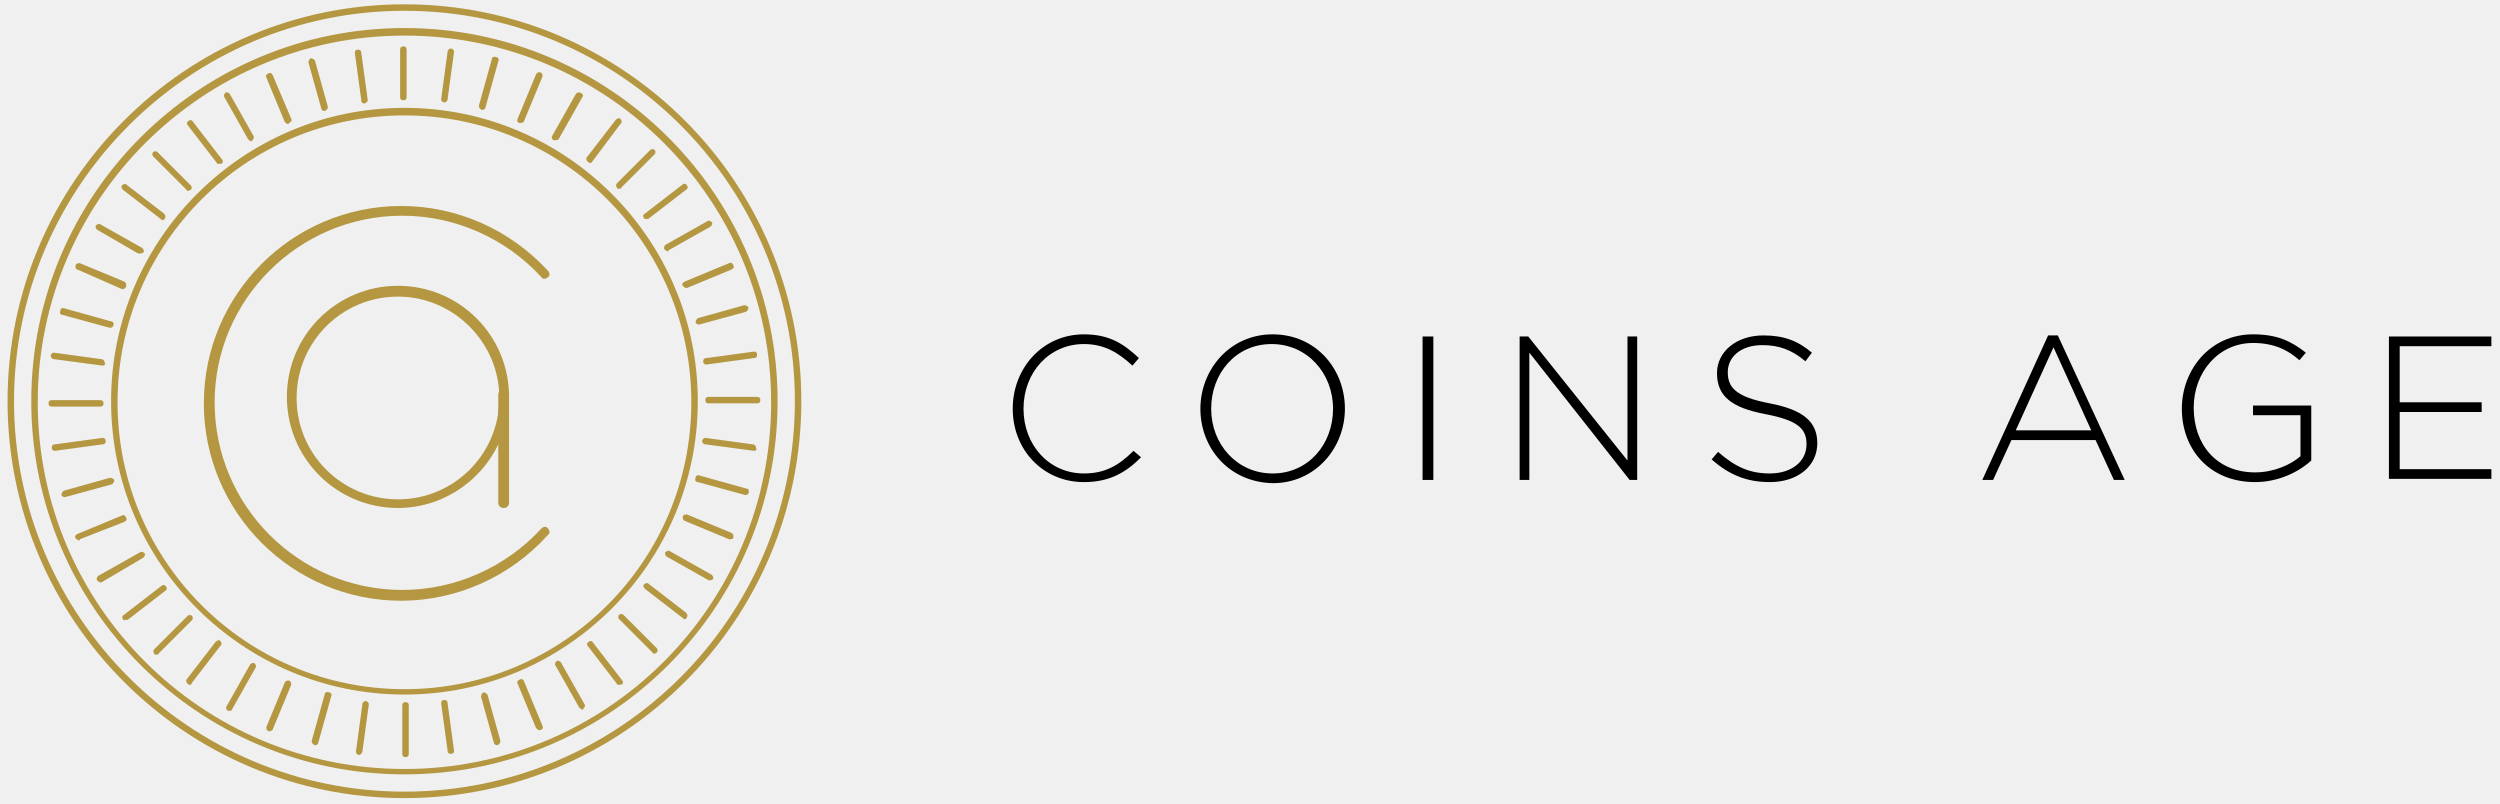
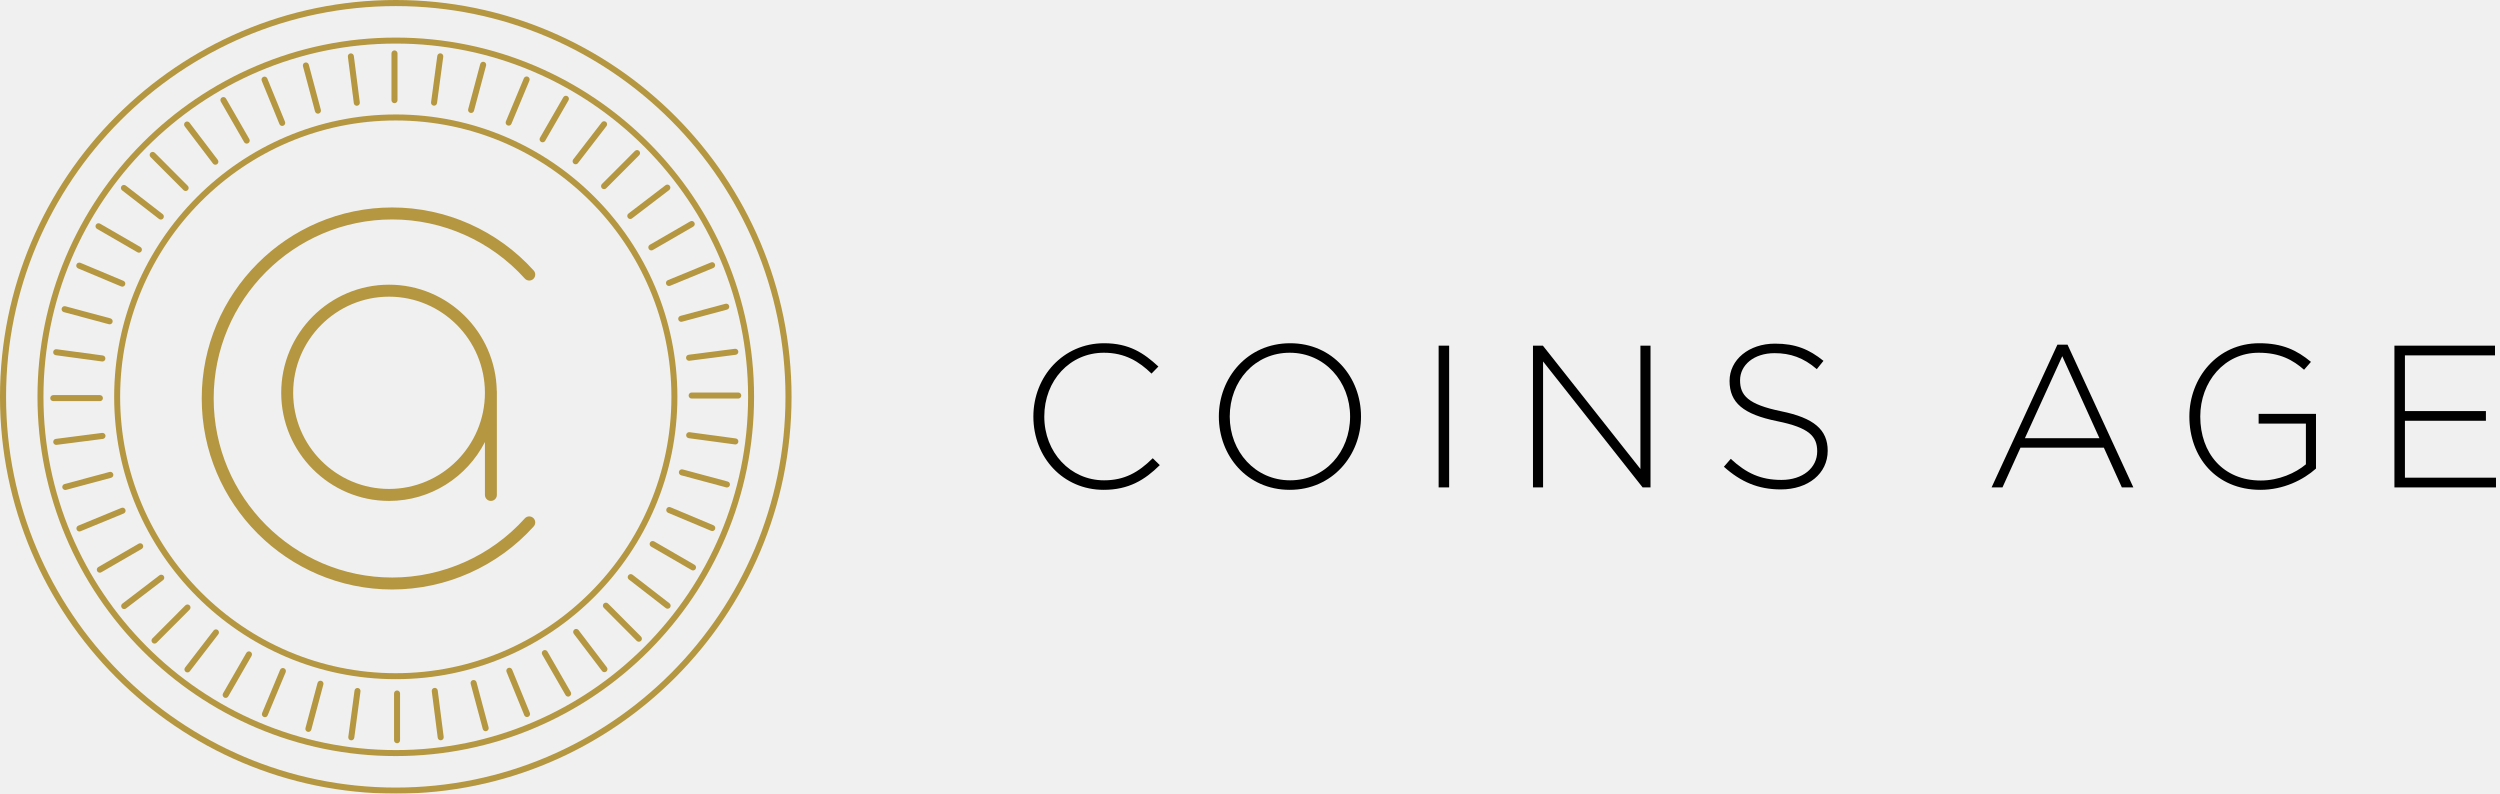
- <svg xmlns="http://www.w3.org/2000/svg" version="1.1" x="0px" y="0px" viewBox="0 0 231.8 74.5" style="enable-background:new 0 0 231.8 74.5;" xml:space="preserve">
-   <style type="text/css">
- 	.st0{display:none;}
- 	.st1{display:inline;fill:#FFFFFF;}
- 	.st2{display:inline;fill:none;stroke:#000000;stroke-miterlimit:10;}
- 	.st3{display:inline;}
- 	.st4{opacity:0.4;}
- 	.st5{fill:#FFFFFF;}
- 	.st6{fill:none;stroke:#000000;stroke-width:1.443;stroke-miterlimit:10;}
- 	.st7{display:inline;fill:none;stroke:#FF00FF;stroke-width:0.5;stroke-miterlimit:10;}
- 	.st8{fill:#B49740;}
- 	.st9{fill:none;stroke:#B49740;stroke-width:0.5;stroke-linecap:round;stroke-miterlimit:10;}
- 	.st10{fill:#DDD4BF;}
- 	.st11{fill:#EAE3D3;}
- 	.st12{fill:#F2F2F2;}
- 	.st13{fill:#FFFFFF;stroke:#000000;stroke-width:0.5;stroke-linecap:round;stroke-miterlimit:10;}
- 	.st14{fill:none;stroke:#000000;stroke-width:0.5;stroke-miterlimit:10;}
- 	.st15{fill:none;stroke:#B49740;stroke-width:0.5;stroke-miterlimit:10;}
- 	.st16{fill:#CCCCCC;}
- 	.st17{fill:#808080;}
- </style>
-   <g id="Слой_2" class="st0">
- </g>
-   <g id="Слой_3">
- </g>
-   <g id="Слой_1">
-     <g>
-       <g>
-         <g>
-           <path d="M93.9,37.9c0-3.8,2.8-6.9,6.6-6.9c2.4,0,3.7,0.9,5.1,2.2l-0.6,0.7c-1.2-1.1-2.5-2-4.5-2c-3.2,0-5.6,2.6-5.6,6      c0,3.4,2.4,6,5.6,6c1.9,0,3.2-0.7,4.6-2.1l0.7,0.6c-1.4,1.4-2.9,2.3-5.3,2.3C96.7,44.7,93.9,41.7,93.9,37.9z" />
-           <path d="M111.3,37.9c0-3.6,2.7-6.9,6.7-6.9c4,0,6.7,3.2,6.7,6.9c0,3.6-2.7,6.9-6.7,6.9C113.9,44.7,111.3,41.5,111.3,37.9z       M123.6,37.9c0-3.3-2.4-6-5.7-6s-5.6,2.7-5.6,6c0,3.3,2.4,6,5.7,6S123.6,41.2,123.6,37.9z" />
-           <path d="M131.9,31.2h1v13.3h-1V31.2z" />
-           <path d="M140.8,31.2h0.9l9.2,11.5V31.2h0.9v13.3h-0.7l-9.3-11.8v11.8h-0.9V31.2z" />
-           <path d="M158.7,42.6l0.6-0.7c1.5,1.3,2.8,2,4.8,2c2,0,3.4-1.1,3.4-2.7c0-1.4-0.7-2.2-3.8-2.8c-3.2-0.6-4.5-1.7-4.5-3.8      c0-2,1.8-3.5,4.3-3.5c1.9,0,3.2,0.5,4.5,1.6l-0.6,0.8c-1.3-1.1-2.5-1.5-4-1.5c-2,0-3.2,1.1-3.2,2.5c0,1.4,0.7,2.3,3.9,2.9      c3.1,0.6,4.4,1.7,4.4,3.7c0,2.1-1.8,3.6-4.4,3.6C161.9,44.7,160.3,44,158.7,42.6z" />
-           <path d="M189.9,31.1h0.9l6.2,13.4H196l-1.7-3.7h-7.8l-1.7,3.7h-1L189.9,31.1z M193.9,39.9l-3.5-7.7l-3.5,7.7H193.9z" />
-           <path d="M202.3,37.9c0-3.6,2.6-6.9,6.6-6.9c2.2,0,3.5,0.6,4.9,1.7l-0.6,0.7c-1-0.9-2.3-1.6-4.3-1.6c-3.2,0-5.5,2.7-5.5,6      c0,3.4,2.1,6,5.7,6c1.7,0,3.3-0.7,4.2-1.5v-3.8h-4.4v-0.9h5.4v5.1c-1.2,1.1-3.1,2-5.2,2C204.8,44.7,202.3,41.6,202.3,37.9z" />
-           <path d="M221.6,31.2h9.4v0.9h-8.5v5.2h7.6v0.9h-7.6v5.3h8.5v0.9h-9.5V31.2z" />
-         </g>
-       </g>
-       <g>
-         <g>
-           <path class="st8" d="M36.9,47.1c-5.7,0-10.3-4.6-10.3-10.3c0-5.7,4.6-10.3,10.3-10.3s10.3,4.6,10.3,10.3      C47.2,42.5,42.5,47.1,36.9,47.1z M36.9,27.5c-5.2,0-9.4,4.2-9.4,9.4s4.2,9.4,9.4,9.4s9.4-4.2,9.4-9.4S42,27.5,36.9,27.5z" />
-           <path class="st8" d="M37.2,55.7c-10.1,0-18.3-8.2-18.3-18.3c0-10.1,8.2-18.3,18.3-18.3c5.2,0,10.1,2.2,13.6,6      c0.2,0.2,0.2,0.5,0,0.6c-0.2,0.2-0.5,0.2-0.6,0c-3.3-3.6-8-5.7-12.9-5.7c-9.6,0-17.4,7.8-17.4,17.3c0,9.6,7.8,17.4,17.4,17.4      c4.9,0,9.6-2.1,12.9-5.7c0.2-0.2,0.5-0.2,0.6,0c0.2,0.2,0.2,0.5,0,0.6C47.3,53.5,42.3,55.7,37.2,55.7z" />
-           <path class="st8" d="M46.7,47.1c-0.3,0-0.5-0.2-0.5-0.5v-10c0-0.3,0.2-0.5,0.5-0.5c0.3,0,0.5,0.2,0.5,0.5v10      C47.2,46.9,47,47.1,46.7,47.1z" />
-         </g>
-         <g>
-           <path class="st8" d="M37.5,74C17.2,74,0.7,57.5,0.7,37.2S17.2,0.4,37.5,0.4s36.8,16.5,36.8,36.8S57.8,74,37.5,74z M37.5,1      C17.6,1,1.3,17.3,1.3,37.2s16.2,36.2,36.2,36.2s36.2-16.2,36.2-36.2S57.5,1,37.5,1z" />
-           <path class="st8" d="M37.5,64.4c-15,0-27.2-12.2-27.2-27.2c0-15,12.2-27.2,27.2-27.2c15,0,27.2,12.2,27.2,27.2      C64.7,52.2,52.5,64.4,37.5,64.4z M37.5,10.7c-14.7,0-26.6,11.9-26.6,26.6c0,14.7,11.9,26.6,26.6,26.6      c14.7,0,26.6-11.9,26.6-26.6C64.1,22.6,52.2,10.7,37.5,10.7z" />
-           <path class="st8" d="M37.5,71.8c-19.1,0-34.6-15.5-34.6-34.6c0-19.1,15.5-34.6,34.6-34.6c19.1,0,34.6,15.5,34.6,34.6      C72.1,56.3,56.6,71.8,37.5,71.8z M37.5,3.3c-18.7,0-34,15.2-34,34s15.2,34,34,34s34-15.2,34-34S56.3,3.3,37.5,3.3z" />
-           <g>
-             <g>
-               <path class="st8" d="M33.8,9.6c-0.2,0-0.3-0.1-0.3-0.3l-0.6-4.4c0-0.2,0.1-0.3,0.3-0.3c0.2,0,0.3,0.1,0.3,0.3l0.6,4.4        C34.1,9.4,34,9.5,33.8,9.6C33.8,9.6,33.8,9.6,33.8,9.6z" />
-               <path class="st8" d="M26.7,11.5c-0.1,0-0.2-0.1-0.3-0.2l-1.7-4.1c-0.1-0.2,0-0.3,0.2-0.4c0.2-0.1,0.3,0,0.4,0.2L27,11        c0.1,0.2,0,0.3-0.2,0.4C26.8,11.5,26.7,11.5,26.7,11.5z" />
-               <path class="st8" d="M20.3,15.2c-0.1,0-0.2,0-0.2-0.1l-2.7-3.5c-0.1-0.1-0.1-0.3,0.1-0.4c0.1-0.1,0.3-0.1,0.4,0.1l2.7,3.5        c0.1,0.1,0.1,0.3-0.1,0.4C20.4,15.1,20.4,15.2,20.3,15.2z" />
-               <path class="st8" d="M15.1,20.4c-0.1,0-0.1,0-0.2-0.1l-3.5-2.7c-0.1-0.1-0.2-0.3-0.1-0.4c0.1-0.1,0.3-0.2,0.4-0.1l3.5,2.7        c0.1,0.1,0.2,0.3,0.1,0.4C15.3,20.3,15.2,20.4,15.1,20.4z" />
-               <path class="st8" d="M11.4,26.8c0,0-0.1,0-0.1,0L7.2,25C7,25,7,24.8,7,24.6c0.1-0.2,0.2-0.2,0.4-0.2l4.1,1.7        c0.2,0.1,0.2,0.2,0.2,0.4C11.7,26.7,11.5,26.8,11.4,26.8z" />
-               <path class="st8" d="M9.5,33.9C9.5,33.9,9.5,33.9,9.5,33.9l-4.5-0.6c-0.2,0-0.3-0.2-0.3-0.3c0-0.2,0.2-0.3,0.3-0.3l4.4,0.6        c0.2,0,0.3,0.2,0.3,0.3C9.8,33.8,9.7,33.9,9.5,33.9z" />
-               <path class="st8" d="M5.1,41.8c-0.2,0-0.3-0.1-0.3-0.3c0-0.2,0.1-0.3,0.3-0.3l4.4-0.6c0.2,0,0.3,0.1,0.3,0.3        c0,0.2-0.1,0.3-0.3,0.3L5.1,41.8C5.1,41.8,5.1,41.8,5.1,41.8z" />
-               <path class="st8" d="M7.3,50.1c-0.1,0-0.2-0.1-0.3-0.2c-0.1-0.2,0-0.3,0.2-0.4l4.1-1.7c0.2-0.1,0.3,0,0.4,0.2        c0.1,0.2,0,0.3-0.2,0.4L7.4,50C7.4,50.1,7.4,50.1,7.3,50.1z" />
-               <path class="st8" d="M11.6,57.5c-0.1,0-0.2,0-0.2-0.1c-0.1-0.1-0.1-0.3,0.1-0.4l3.5-2.7c0.1-0.1,0.3-0.1,0.4,0.1        c0.1,0.1,0.1,0.3-0.1,0.4l-3.5,2.7C11.7,57.4,11.7,57.5,11.6,57.5z" />
-               <path class="st8" d="M17.6,63.5c-0.1,0-0.1,0-0.2-0.1c-0.1-0.1-0.2-0.3-0.1-0.4l2.7-3.5c0.1-0.1,0.3-0.2,0.4-0.1        c0.1,0.1,0.2,0.3,0.1,0.4l-2.7,3.5C17.8,63.4,17.7,63.5,17.6,63.5z" />
-               <path class="st8" d="M25,67.8c0,0-0.1,0-0.1,0c-0.2-0.1-0.2-0.2-0.2-0.4l1.7-4.1c0.1-0.2,0.2-0.2,0.4-0.2        c0.2,0.1,0.2,0.2,0.2,0.4l-1.7,4.1C25.3,67.7,25.1,67.8,25,67.8z" />
-               <path class="st8" d="M33.3,70C33.3,70,33.2,70,33.3,70c-0.2,0-0.3-0.2-0.3-0.3l0.6-4.4c0-0.2,0.2-0.3,0.3-0.3        c0.2,0,0.3,0.2,0.3,0.3l-0.6,4.4C33.6,69.8,33.4,70,33.3,70z" />
-               <path class="st8" d="M41.8,69.9c-0.2,0-0.3-0.1-0.3-0.3l-0.6-4.4c0-0.2,0.1-0.3,0.3-0.3c0.2,0,0.3,0.1,0.3,0.3l0.6,4.4        C42.1,69.8,42,69.9,41.8,69.9C41.8,69.9,41.8,69.9,41.8,69.9z" />
-               <path class="st8" d="M50,67.7c-0.1,0-0.2-0.1-0.3-0.2l-1.7-4.1c-0.1-0.2,0-0.3,0.2-0.4c0.2-0.1,0.3,0,0.4,0.2l1.7,4.1        c0.1,0.2,0,0.3-0.2,0.4C50.1,67.7,50.1,67.7,50,67.7z" />
-               <path class="st8" d="M57.4,63.5c-0.1,0-0.2,0-0.2-0.1l-2.7-3.5c-0.1-0.1-0.1-0.3,0.1-0.4c0.1-0.1,0.3-0.1,0.4,0.1l2.7,3.5        c0.1,0.1,0.1,0.3-0.1,0.4C57.6,63.4,57.5,63.5,57.4,63.5z" />
-               <path class="st8" d="M63.5,57.4c-0.1,0-0.1,0-0.2-0.1l-3.5-2.7c-0.1-0.1-0.2-0.3-0.1-0.4c0.1-0.1,0.3-0.2,0.4-0.1l3.5,2.7        c0.1,0.1,0.2,0.3,0.1,0.4C63.6,57.4,63.6,57.4,63.5,57.4z" />
-               <path class="st8" d="M67.7,50c0,0-0.1,0-0.1,0l-4.1-1.7c-0.2-0.1-0.2-0.2-0.2-0.4c0.1-0.2,0.2-0.2,0.4-0.2l4.1,1.7        c0.2,0.1,0.2,0.2,0.2,0.4C68,50,67.8,50,67.7,50z" />
-               <path class="st8" d="M69.9,41.8C69.9,41.8,69.9,41.8,69.9,41.8l-4.5-0.6c-0.2,0-0.3-0.2-0.3-0.3c0-0.2,0.2-0.3,0.3-0.3        l4.4,0.6c0.2,0,0.3,0.2,0.3,0.3C70.2,41.7,70.1,41.8,69.9,41.8z" />
-               <path class="st8" d="M65.5,33.8c-0.2,0-0.3-0.1-0.3-0.3c0-0.2,0.1-0.3,0.3-0.3l4.4-0.6c0.2,0,0.3,0.1,0.3,0.3        c0,0.2-0.1,0.3-0.3,0.3L65.5,33.8C65.5,33.8,65.5,33.8,65.5,33.8z" />
-               <path class="st8" d="M63.6,26.7c-0.1,0-0.2-0.1-0.3-0.2c-0.1-0.2,0-0.3,0.2-0.4l4.1-1.7c0.2-0.1,0.3,0,0.4,0.2        c0.1,0.2,0,0.3-0.2,0.4l-4.1,1.7C63.7,26.7,63.6,26.7,63.6,26.7z" />
-               <path class="st8" d="M59.9,20.3c-0.1,0-0.2,0-0.2-0.1c-0.1-0.1-0.1-0.3,0.1-0.4l3.5-2.7c0.1-0.1,0.3-0.1,0.4,0.1        c0.1,0.1,0.1,0.3-0.1,0.4l-3.5,2.7C60,20.3,60,20.3,59.9,20.3z" />
-               <path class="st8" d="M54.7,15.1c-0.1,0-0.1,0-0.2-0.1c-0.1-0.1-0.2-0.3-0.1-0.4l2.7-3.5c0.1-0.1,0.3-0.2,0.4-0.1        c0.1,0.1,0.2,0.3,0.1,0.4L54.9,15C54.9,15.1,54.8,15.1,54.7,15.1z" />
-               <path class="st8" d="M48.3,11.4c0,0-0.1,0-0.1,0C48,11.4,47.9,11.2,48,11l1.7-4.1c0.1-0.2,0.2-0.2,0.4-0.2        c0.2,0.1,0.2,0.2,0.2,0.4l-1.7,4.1C48.5,11.4,48.4,11.4,48.3,11.4z" />
-               <path class="st8" d="M41.2,9.5C41.2,9.5,41.1,9.5,41.2,9.5c-0.2,0-0.3-0.2-0.3-0.3l0.6-4.4c0-0.2,0.2-0.3,0.3-0.3        c0.2,0,0.3,0.2,0.3,0.3l-0.6,4.4C41.5,9.4,41.3,9.5,41.2,9.5z" />
-             </g>
-             <g>
-               <path class="st8" d="M37.4,9.3c-0.2,0-0.3-0.1-0.3-0.3V4.6c0-0.2,0.1-0.3,0.3-0.3s0.3,0.1,0.3,0.3V9        C37.7,9.2,37.6,9.3,37.4,9.3z" />
-               <path class="st8" d="M30.1,10.3c-0.1,0-0.3-0.1-0.3-0.2l-1.2-4.3c0-0.2,0.1-0.3,0.2-0.4c0.2,0,0.3,0.1,0.4,0.2l1.2,4.3        C30.4,10.1,30.3,10.2,30.1,10.3C30.1,10.3,30.1,10.3,30.1,10.3z" />
-               <path class="st8" d="M23.3,13.1c-0.1,0-0.2-0.1-0.3-0.2l-2.2-3.9c-0.1-0.1,0-0.3,0.1-0.4c0.1-0.1,0.3,0,0.4,0.1l2.2,3.9        c0.1,0.1,0,0.3-0.1,0.4C23.4,13.1,23.3,13.1,23.3,13.1z" />
-               <path class="st8" d="M17.5,17.7c-0.1,0-0.2,0-0.2-0.1l-3.1-3.1c-0.1-0.1-0.1-0.3,0-0.4s0.3-0.1,0.4,0l3.1,3.1        c0.1,0.1,0.1,0.3,0,0.4C17.6,17.6,17.5,17.7,17.5,17.7z" />
-               <path class="st8" d="M13,23.5c-0.1,0-0.1,0-0.2,0L9,21.3c-0.1-0.1-0.2-0.3-0.1-0.4c0.1-0.1,0.3-0.2,0.4-0.1l3.9,2.2        c0.1,0.1,0.2,0.3,0.1,0.4C13.2,23.5,13.1,23.5,13,23.5z" />
-               <path class="st8" d="M10.2,30.4C10.2,30.4,10.2,30.4,10.2,30.4l-4.4-1.2c-0.2,0-0.3-0.2-0.2-0.4c0-0.2,0.2-0.3,0.4-0.2        l4.3,1.2c0.2,0,0.3,0.2,0.2,0.4C10.5,30.3,10.3,30.4,10.2,30.4z" />
-               <path class="st8" d="M9.3,37.7H4.8c-0.2,0-0.3-0.1-0.3-0.3s0.1-0.3,0.3-0.3h4.5c0.2,0,0.3,0.1,0.3,0.3S9.5,37.7,9.3,37.7z" />
-               <path class="st8" d="M6,46.1c-0.1,0-0.3-0.1-0.3-0.2c0-0.2,0.1-0.3,0.2-0.4l4.3-1.2c0.2,0,0.3,0.1,0.4,0.2        c0,0.2-0.1,0.3-0.2,0.4L6,46.1C6,46.1,6,46.1,6,46.1z" />
-               <path class="st8" d="M9.3,54c-0.1,0-0.2-0.1-0.3-0.2c-0.1-0.1,0-0.3,0.1-0.4l3.9-2.2c0.1-0.1,0.3,0,0.4,0.1        c0.1,0.1,0,0.3-0.1,0.4L9.4,54C9.4,54,9.3,54,9.3,54z" />
-               <path class="st8" d="M14.5,60.7c-0.1,0-0.2,0-0.2-0.1c-0.1-0.1-0.1-0.3,0-0.4l3.1-3.1c0.1-0.1,0.3-0.1,0.4,0        c0.1,0.1,0.1,0.3,0,0.4l-3.1,3.1C14.7,60.7,14.6,60.7,14.5,60.7z" />
-               <path class="st8" d="M21.3,65.9c-0.1,0-0.1,0-0.2,0c-0.1-0.1-0.2-0.3-0.1-0.4l2.2-3.9c0.1-0.1,0.3-0.2,0.4-0.1        c0.1,0.1,0.2,0.3,0.1,0.4l-2.2,3.9C21.5,65.9,21.4,65.9,21.3,65.9z" />
-               <path class="st8" d="M29.2,69.1C29.2,69.1,29.1,69.1,29.2,69.1c-0.2-0.1-0.3-0.2-0.3-0.4l1.2-4.3c0-0.2,0.2-0.3,0.4-0.2        c0.2,0,0.3,0.2,0.2,0.4l-1.2,4.3C29.4,69.1,29.3,69.1,29.2,69.1z" />
-               <path class="st8" d="M37.6,70.2c-0.2,0-0.3-0.1-0.3-0.3v-4.5c0-0.2,0.1-0.3,0.3-0.3s0.3,0.1,0.3,0.3v4.5        C37.9,70.1,37.8,70.2,37.6,70.2z" />
-               <path class="st8" d="M46.1,69.1c-0.1,0-0.3-0.1-0.3-0.2l-1.2-4.3c0-0.2,0.1-0.3,0.2-0.4c0.2,0,0.3,0.1,0.4,0.2l1.2,4.3        C46.4,68.9,46.3,69,46.1,69.1C46.2,69.1,46.1,69.1,46.1,69.1z" />
-               <path class="st8" d="M54,65.8c-0.1,0-0.2-0.1-0.3-0.2l-2.2-3.9c-0.1-0.1,0-0.3,0.1-0.4c0.1-0.1,0.3,0,0.4,0.1l2.2,3.9        c0.1,0.1,0,0.3-0.1,0.4C54.1,65.8,54,65.8,54,65.8z" />
-               <path class="st8" d="M60.7,60.6c-0.1,0-0.2,0-0.2-0.1l-3.1-3.1c-0.1-0.1-0.1-0.3,0-0.4c0.1-0.1,0.3-0.1,0.4,0l3.1,3.1        c0.1,0.1,0.1,0.3,0,0.4C60.9,60.5,60.8,60.6,60.7,60.6z" />
-               <path class="st8" d="M65.9,53.8c-0.1,0-0.1,0-0.2,0l-3.9-2.2c-0.1-0.1-0.2-0.3-0.1-0.4c0.1-0.1,0.3-0.2,0.4-0.1l3.9,2.2        c0.1,0.1,0.2,0.3,0.1,0.4C66.1,53.7,66,53.8,65.9,53.8z" />
-               <path class="st8" d="M69.1,45.9C69.1,45.9,69.1,45.9,69.1,45.9l-4.4-1.2c-0.2,0-0.3-0.2-0.2-0.4c0-0.2,0.2-0.3,0.4-0.2        l4.3,1.2c0.2,0,0.3,0.2,0.2,0.4C69.4,45.8,69.3,45.9,69.1,45.9z" />
-               <path class="st8" d="M70.2,37.4h-4.5c-0.2,0-0.3-0.1-0.3-0.3s0.1-0.3,0.3-0.3h4.5c0.2,0,0.3,0.1,0.3,0.3S70.4,37.4,70.2,37.4z        " />
-               <path class="st8" d="M64.8,30.1c-0.1,0-0.3-0.1-0.3-0.2c0-0.2,0.1-0.3,0.2-0.4l4.3-1.2c0.2,0,0.3,0.1,0.4,0.2        c0,0.2-0.1,0.3-0.2,0.4L64.8,30.1C64.8,30.1,64.8,30.1,64.8,30.1z" />
-               <path class="st8" d="M61.9,23.3c-0.1,0-0.2-0.1-0.3-0.2c-0.1-0.1,0-0.3,0.1-0.4l3.9-2.2c0.1-0.1,0.3,0,0.4,0.1        c0.1,0.1,0,0.3-0.1,0.4l-3.9,2.2C62,23.3,62,23.3,61.9,23.3z" />
-               <path class="st8" d="M57.4,17.5c-0.1,0-0.2,0-0.2-0.1c-0.1-0.1-0.1-0.3,0-0.4l3.1-3.1c0.1-0.1,0.3-0.1,0.4,0        c0.1,0.1,0.1,0.3,0,0.4l-3.1,3.1C57.6,17.5,57.5,17.5,57.4,17.5z" />
-               <path class="st8" d="M51.5,13c-0.1,0-0.1,0-0.2,0c-0.1-0.1-0.2-0.3-0.1-0.4l2.2-3.9c0.1-0.1,0.3-0.2,0.4-0.1        C54.1,8.7,54.1,8.9,54,9l-2.2,3.9C51.7,13,51.6,13,51.5,13z" />
-               <path class="st8" d="M44.7,10.2C44.7,10.2,44.7,10.2,44.7,10.2c-0.2-0.1-0.3-0.2-0.3-0.4l1.2-4.3c0-0.2,0.2-0.3,0.4-0.2        c0.2,0,0.3,0.2,0.2,0.4L45,10C45,10.1,44.8,10.2,44.7,10.2z" />
-             </g>
+ <svg xmlns="http://www.w3.org/2000/svg" xmlns:xlink="http://www.w3.org/1999/xlink" width="126px" height="40px" viewBox="0 0 126 40" version="1.1">
+   <defs>
+     <polygon id="path-1" points="0 40 125.798 40 125.798 0 0 0" />
+   </defs>
+   <g id="CoinsAge" stroke="none" stroke-width="1" fill="none" fill-rule="evenodd">
+     <g id="Главная-Спецпредложения" transform="translate(-21, -9)">
+       <g id="Group-4">
+         <g id="Group-2" transform="translate(21, 9)">
+           <g id="Page-1">
+             <path d="M52.082,20.993 C52.082,18.972 53.588,17.299 55.645,17.299 C56.917,17.299 57.65,17.798 58.383,18.473 L58.037,18.829 C57.416,18.227 56.703,17.778 55.635,17.778 C53.924,17.778 52.632,19.176 52.632,20.993 C52.632,22.8 53.945,24.208 55.645,24.208 C56.673,24.208 57.375,23.81 58.098,23.095 L58.454,23.442 C57.701,24.188 56.886,24.688 55.624,24.688 C53.588,24.688 52.082,23.065 52.082,20.993 Z" id="Fill-1" fill="#000000" />
+             <path d="M68.045,20.993 C68.045,19.227 66.763,17.778 65.002,17.778 C63.241,17.778 61.979,19.207 61.979,20.993 C61.979,22.758 63.261,24.208 65.023,24.208 C66.783,24.208 68.045,22.779 68.045,20.993 M61.43,20.993 C61.43,19.044 62.864,17.299 65.023,17.299 C67.18,17.299 68.595,19.023 68.595,20.993 C68.595,22.943 67.16,24.688 65.002,24.688 C62.844,24.688 61.43,22.963 61.43,20.993" id="Fill-3" fill="#000000" />
+             <mask id="mask-2" fill="white">
+               <use xlink:href="#path-1" />
+             </mask>
+             <g id="Clip-6" />
+             <polygon id="Fill-5" fill="#000000" mask="url(#mask-2)" points="72.507 24.565 73.037 24.565 73.037 17.421 72.507 17.421" />
+             <polygon id="Fill-7" fill="#000000" mask="url(#mask-2)" points="77.262 17.421 77.761 17.421 82.677 23.636 82.677 17.421 83.186 17.421 83.186 24.566 82.789 24.566 77.771 18.217 77.771 24.566 77.262 24.566" />
+             <path d="M86.884,23.524 L87.23,23.126 C88.015,23.851 88.737,24.188 89.786,24.188 C90.854,24.188 91.587,23.585 91.587,22.749 C91.587,21.994 91.19,21.554 89.572,21.228 C87.862,20.881 87.17,20.299 87.17,19.197 C87.17,18.135 88.136,17.319 89.46,17.319 C90.498,17.319 91.18,17.605 91.903,18.187 L91.566,18.605 C90.895,18.023 90.223,17.799 89.439,17.799 C88.391,17.799 87.699,18.401 87.699,19.166 C87.699,19.922 88.085,20.381 89.775,20.728 C91.424,21.065 92.116,21.657 92.116,22.718 C92.116,23.871 91.129,24.667 89.755,24.667 C88.615,24.667 87.739,24.29 86.884,23.524" id="Fill-8" fill="#000000" mask="url(#mask-2)" />
+             <path d="M105.811,22.085 L103.938,17.952 L102.055,22.085 L105.811,22.085 Z M103.694,17.37 L104.203,17.37 L107.521,24.565 L106.941,24.565 L106.035,22.564 L101.832,22.564 L100.925,24.565 L100.376,24.565 L103.694,17.37 Z" id="Fill-9" fill="#000000" mask="url(#mask-2)" />
+             <path d="M110.344,20.993 C110.344,19.064 111.738,17.299 113.866,17.299 C115.027,17.299 115.759,17.646 116.472,18.238 L116.125,18.636 C115.565,18.146 114.914,17.778 113.835,17.778 C112.105,17.778 110.893,19.248 110.893,20.993 C110.893,22.84 112.044,24.218 113.947,24.218 C114.853,24.218 115.698,23.84 116.217,23.402 L116.217,21.35 L113.835,21.35 L113.835,20.86 L116.726,20.86 L116.726,23.616 C116.085,24.188 115.087,24.688 113.927,24.688 C111.677,24.688 110.344,23.024 110.344,20.993" id="Fill-10" fill="#000000" mask="url(#mask-2)" />
+             <polygon id="Fill-11" fill="#000000" mask="url(#mask-2)" points="120.679 17.421 125.748 17.421 125.748 17.911 121.208 17.911 121.208 20.718 125.29 20.718 125.29 21.207 121.208 21.207 121.208 24.075 125.799 24.075 125.799 24.566 120.679 24.566" />
+             <path d="M26.876,14.062 C27,13.95 27.01,13.759 26.899,13.635 C25.08,11.615 22.481,10.456 19.768,10.456 C14.474,10.456 10.167,14.775 10.167,20.083 C10.167,25.391 14.474,29.71 19.768,29.71 C22.481,29.71 25.08,28.551 26.899,26.531 C27.01,26.408 27,26.217 26.876,26.105 C26.753,25.993 26.563,26.002 26.451,26.126 C24.747,28.021 22.311,29.107 19.768,29.107 C14.806,29.107 10.769,25.059 10.769,20.083 C10.769,15.107 14.806,11.06 19.768,11.06 C22.311,11.06 24.747,12.146 26.451,14.04 C26.563,14.164 26.753,14.173 26.876,14.062" id="Fill-12" fill="#B49740" mask="url(#mask-2)" />
+             <path d="M19.607,24.642 C16.943,24.642 14.775,22.469 14.775,19.797 C14.775,17.126 16.943,14.952 19.607,14.952 C22.272,14.952 24.44,17.126 24.44,19.797 C24.44,22.469 22.272,24.642 19.607,24.642 M24.741,25.246 C24.907,25.246 25.042,25.111 25.042,24.944 L25.042,19.725 C25.042,19.716 25.038,19.709 25.037,19.701 C24.986,16.741 22.572,14.348 19.607,14.348 C16.611,14.348 14.173,16.793 14.173,19.797 C14.173,22.802 16.611,25.246 19.607,25.246 C21.713,25.246 23.538,24.038 24.44,22.278 L24.44,24.944 C24.44,25.111 24.574,25.246 24.741,25.246" id="Fill-13" fill="#B49740" mask="url(#mask-2)" />
+             <path d="M19.947,39.693 C9.117,39.693 0.306,30.859 0.306,20 C0.306,9.141 9.117,0.307 19.947,0.307 C30.777,0.307 39.588,9.141 39.588,20 C39.588,30.859 30.777,39.693 19.947,39.693 M19.947,-0 C8.948,-0 0,8.972 0,20 C0,31.028 8.948,40 19.947,40 C30.946,40 39.894,31.028 39.894,20 C39.894,8.972 30.946,-0 19.947,-0" id="Fill-14" fill="#B49740" mask="url(#mask-2)" />
+             <path d="M19.947,33.929 C12.287,33.929 6.055,27.68 6.055,20 C6.055,12.319 12.287,6.072 19.947,6.072 C27.607,6.072 33.839,12.319 33.839,20 C33.839,27.68 27.607,33.929 19.947,33.929 M19.947,5.769 C12.121,5.769 5.754,12.153 5.754,20 C5.754,27.847 12.121,34.23 19.947,34.23 C27.773,34.23 34.14,27.847 34.14,20 C34.14,12.153 27.773,5.769 19.947,5.769" id="Fill-15" fill="#B49740" mask="url(#mask-2)" />
+             <path d="M19.947,37.804 C10.156,37.804 2.19,29.817 2.19,20 C2.19,10.183 10.156,2.196 19.947,2.196 C29.738,2.196 37.704,10.183 37.704,20 C37.704,29.817 29.738,37.804 19.947,37.804 M19.947,1.894 C9.99,1.894 1.889,10.017 1.889,20 C1.889,29.984 9.99,38.106 19.947,38.106 C29.904,38.106 38.005,29.984 38.005,20 C38.005,10.017 29.904,1.894 19.947,1.894" id="Fill-16" fill="#B49740" mask="url(#mask-2)" />
+             <path d="M17.982,5.332 C17.989,5.332 17.996,5.331 18.002,5.33 C18.085,5.32 18.145,5.243 18.134,5.159 L17.834,2.822 C17.824,2.739 17.747,2.681 17.664,2.69 C17.58,2.701 17.521,2.778 17.533,2.861 L17.832,5.199 C17.841,5.275 17.907,5.332 17.982,5.332" id="Fill-17" fill="#B49740" mask="url(#mask-2)" />
+             <path d="M14.224,6.347 C14.243,6.347 14.262,6.343 14.281,6.335 C14.359,6.303 14.397,6.214 14.364,6.136 L13.472,3.956 C13.44,3.878 13.351,3.84 13.274,3.873 C13.196,3.905 13.159,3.994 13.191,4.072 L14.083,6.252 C14.107,6.311 14.164,6.347 14.224,6.347" id="Fill-18" fill="#B49740" mask="url(#mask-2)" />
+             <path d="M10.734,8.242 C10.764,8.282 10.809,8.302 10.855,8.302 C10.887,8.302 10.92,8.292 10.947,8.271 C11.014,8.22 11.027,8.123 10.976,8.057 L9.551,6.182 C9.5,6.116 9.405,6.103 9.338,6.154 C9.271,6.205 9.258,6.301 9.309,6.368 L10.734,8.242 Z" id="Fill-19" fill="#B49740" mask="url(#mask-2)" />
+             <path d="M8.013,11.034 C8.04,11.055 8.073,11.066 8.106,11.066 C8.151,11.066 8.196,11.045 8.226,11.006 C8.278,10.939 8.265,10.843 8.199,10.792 L6.339,9.352 C6.273,9.3 6.176,9.312 6.125,9.379 C6.074,9.446 6.086,9.542 6.153,9.594 L8.013,11.034 Z" id="Fill-20" fill="#B49740" mask="url(#mask-2)" />
+             <path d="M6.105,14.436 C6.124,14.444 6.144,14.448 6.163,14.448 C6.223,14.448 6.279,14.413 6.304,14.354 C6.336,14.276 6.3,14.187 6.222,14.154 L4.054,13.246 C3.976,13.214 3.887,13.25 3.855,13.328 C3.822,13.406 3.859,13.495 3.937,13.528 L6.105,14.436 Z" id="Fill-21" fill="#B49740" mask="url(#mask-2)" />
+             <path d="M2.811,17.903 L5.14,18.218 C5.147,18.219 5.154,18.22 5.161,18.22 C5.236,18.22 5.301,18.164 5.311,18.087 C5.322,18.004 5.264,17.927 5.181,17.915 L2.852,17.601 C2.768,17.589 2.692,17.648 2.681,17.731 C2.669,17.815 2.728,17.892 2.811,17.903" id="Fill-22" fill="#B49740" mask="url(#mask-2)" />
+             <path d="M5.316,21.95 C5.305,21.867 5.229,21.809 5.146,21.818 L2.815,22.119 C2.732,22.129 2.673,22.206 2.683,22.289 C2.693,22.367 2.759,22.422 2.834,22.422 C2.841,22.422 2.847,22.422 2.854,22.421 L5.185,22.121 C5.268,22.11 5.327,22.034 5.316,21.95" id="Fill-23" fill="#B49740" mask="url(#mask-2)" />
+             <path d="M6.318,25.681 C6.286,25.603 6.197,25.565 6.12,25.597 L3.946,26.492 C3.868,26.524 3.831,26.613 3.863,26.691 C3.887,26.75 3.944,26.786 4.003,26.786 C4.023,26.786 4.042,26.782 4.061,26.774 L6.235,25.88 C6.313,25.848 6.35,25.759 6.318,25.681" id="Fill-24" fill="#B49740" mask="url(#mask-2)" />
+             <path d="M8.249,29.024 C8.198,28.957 8.103,28.944 8.036,28.995 L6.167,30.423 C6.1,30.474 6.087,30.57 6.138,30.637 C6.168,30.677 6.213,30.697 6.259,30.697 C6.291,30.697 6.324,30.687 6.351,30.666 L8.22,29.238 C8.287,29.187 8.3,29.091 8.249,29.024" id="Fill-25" fill="#B49740" mask="url(#mask-2)" />
+             <path d="M10.764,31.78 L9.327,33.645 C9.276,33.711 9.288,33.807 9.354,33.858 C9.382,33.88 9.414,33.89 9.447,33.89 C9.493,33.89 9.538,33.87 9.568,33.831 L11.004,31.966 C11.056,31.9 11.043,31.804 10.977,31.752 C10.911,31.7 10.815,31.712 10.764,31.78" id="Fill-26" fill="#B49740" mask="url(#mask-2)" />
+             <path d="M14.117,33.762 L13.211,35.935 C13.178,36.013 13.215,36.102 13.293,36.135 C13.312,36.143 13.332,36.147 13.351,36.147 C13.411,36.147 13.467,36.112 13.491,36.053 L14.398,33.879 C14.43,33.802 14.394,33.712 14.316,33.68 C14.239,33.647 14.149,33.683 14.117,33.762" id="Fill-27" fill="#B49740" mask="url(#mask-2)" />
+             <path d="M18.039,34.675 C17.955,34.662 17.879,34.722 17.868,34.805 L17.554,37.14 C17.542,37.224 17.601,37.301 17.684,37.312 C17.691,37.313 17.699,37.313 17.705,37.313 C17.78,37.313 17.845,37.258 17.856,37.181 L18.169,34.846 C18.181,34.763 18.122,34.686 18.039,34.675" id="Fill-28" fill="#B49740" mask="url(#mask-2)" />
+             <path d="M21.892,34.67 C21.809,34.68 21.75,34.757 21.761,34.841 L22.06,37.178 C22.069,37.254 22.135,37.311 22.211,37.311 C22.217,37.311 22.224,37.31 22.23,37.31 C22.314,37.299 22.373,37.222 22.362,37.139 L22.062,34.801 C22.052,34.718 21.975,34.659 21.892,34.67" id="Fill-29" fill="#B49740" mask="url(#mask-2)" />
+             <path d="M25.613,33.665 C25.535,33.697 25.498,33.786 25.53,33.864 L26.422,36.044 C26.446,36.103 26.503,36.139 26.563,36.139 C26.582,36.139 26.602,36.135 26.621,36.127 C26.698,36.095 26.736,36.006 26.704,35.928 L25.812,33.748 C25.779,33.67 25.691,33.633 25.613,33.665" id="Fill-30" fill="#B49740" mask="url(#mask-2)" />
+             <path d="M29.16,31.758 C29.109,31.691 29.014,31.678 28.947,31.729 C28.88,31.78 28.867,31.877 28.918,31.943 L30.343,33.818 C30.373,33.856 30.418,33.877 30.464,33.877 C30.496,33.877 30.528,33.867 30.556,33.846 C30.623,33.795 30.636,33.699 30.585,33.632 L29.16,31.758 Z" id="Fill-31" fill="#B49740" mask="url(#mask-2)" />
+             <path d="M31.881,28.966 C31.815,28.915 31.719,28.927 31.668,28.994 C31.616,29.061 31.629,29.157 31.696,29.208 L33.555,30.648 C33.583,30.67 33.616,30.68 33.648,30.68 C33.693,30.68 33.739,30.66 33.769,30.621 C33.82,30.554 33.808,30.458 33.741,30.406 L31.881,28.966 Z" id="Fill-32" fill="#B49740" mask="url(#mask-2)" />
+             <path d="M33.789,25.564 C33.711,25.531 33.623,25.568 33.59,25.646 C33.558,25.724 33.594,25.813 33.672,25.846 L35.84,26.754 C35.86,26.762 35.879,26.766 35.899,26.766 C35.959,26.766 36.015,26.731 36.039,26.672 C36.072,26.594 36.035,26.505 35.957,26.472 L33.789,25.564 Z" id="Fill-33" fill="#B49740" mask="url(#mask-2)" />
+             <path d="M37.083,22.097 L34.754,21.782 C34.67,21.771 34.594,21.83 34.583,21.913 C34.572,21.996 34.63,22.073 34.713,22.085 L37.042,22.399 C37.049,22.4 37.056,22.401 37.063,22.401 C37.137,22.401 37.203,22.345 37.213,22.269 C37.225,22.185 37.166,22.108 37.083,22.097" id="Fill-34" fill="#B49740" mask="url(#mask-2)" />
+             <path d="M34.578,18.05 C34.588,18.127 34.653,18.184 34.728,18.184 C34.735,18.184 34.741,18.183 34.748,18.182 L37.079,17.881 C37.162,17.871 37.221,17.794 37.211,17.711 C37.2,17.627 37.123,17.568 37.04,17.579 L34.709,17.879 C34.626,17.89 34.567,17.966 34.578,18.05" id="Fill-35" fill="#B49740" mask="url(#mask-2)" />
+             <path d="M33.576,14.319 C33.6,14.378 33.657,14.414 33.717,14.414 C33.736,14.414 33.756,14.41 33.775,14.403 L35.948,13.508 C36.026,13.476 36.064,13.387 36.031,13.309 C35.999,13.231 35.911,13.193 35.833,13.226 L33.659,14.12 C33.581,14.152 33.544,14.241 33.576,14.319" id="Fill-36" fill="#B49740" mask="url(#mask-2)" />
+             <path d="M31.645,10.976 C31.675,11.016 31.72,11.037 31.767,11.037 C31.798,11.037 31.831,11.026 31.858,11.005 L33.727,9.577 C33.794,9.526 33.807,9.43 33.756,9.363 C33.705,9.296 33.61,9.282 33.543,9.334 L31.674,10.762 C31.607,10.813 31.594,10.909 31.645,10.976" id="Fill-37" fill="#B49740" mask="url(#mask-2)" />
+             <path d="M29.01,8.28 C29.055,8.28 29.1,8.26 29.13,8.22 L30.567,6.355 C30.618,6.289 30.606,6.193 30.54,6.142 C30.473,6.09 30.378,6.102 30.326,6.169 L28.89,8.034 C28.838,8.101 28.851,8.197 28.917,8.248 C28.945,8.27 28.977,8.28 29.01,8.28" id="Fill-38" fill="#B49740" mask="url(#mask-2)" />
+             <path d="M25.636,6.333 C25.696,6.333 25.753,6.297 25.777,6.238 L26.683,4.064 C26.715,3.987 26.679,3.897 26.602,3.865 C26.524,3.832 26.435,3.87 26.402,3.947 L25.496,6.121 C25.464,6.199 25.5,6.288 25.578,6.32 C25.597,6.329 25.617,6.333 25.636,6.333" id="Fill-39" fill="#B49740" mask="url(#mask-2)" />
+             <path d="M21.855,5.325 C21.862,5.327 21.868,5.327 21.876,5.327 C21.95,5.327 22.016,5.272 22.026,5.195 L22.34,2.86 C22.352,2.776 22.293,2.699 22.21,2.688 C22.126,2.676 22.05,2.735 22.039,2.819 L21.725,5.154 C21.713,5.237 21.772,5.314 21.855,5.325" id="Fill-40" fill="#B49740" mask="url(#mask-2)" />
+             <path d="M19.882,5.201 C19.966,5.201 20.034,5.133 20.034,5.049 L20.034,2.693 C20.034,2.608 19.966,2.54 19.882,2.54 C19.798,2.54 19.73,2.608 19.73,2.693 L19.73,5.049 C19.73,5.133 19.798,5.201 19.882,5.201" id="Fill-41" fill="#B49740" mask="url(#mask-2)" />
+             <path d="M16.024,5.728 C16.037,5.728 16.051,5.726 16.064,5.723 C16.145,5.701 16.193,5.617 16.171,5.536 L15.563,3.26 C15.542,3.179 15.459,3.13 15.377,3.152 C15.296,3.173 15.248,3.257 15.27,3.339 L15.877,5.615 C15.896,5.683 15.957,5.728 16.024,5.728" id="Fill-42" fill="#B49740" mask="url(#mask-2)" />
+             <path d="M12.303,7.161 C12.331,7.21 12.383,7.238 12.435,7.238 C12.46,7.238 12.487,7.23 12.511,7.217 C12.583,7.175 12.609,7.081 12.566,7.008 L11.391,4.968 C11.349,4.895 11.256,4.87 11.184,4.912 C11.111,4.954 11.086,5.047 11.128,5.12 L12.303,7.161 Z" id="Fill-43" fill="#B49740" mask="url(#mask-2)" />
+             <path d="M9.249,9.582 C9.279,9.612 9.318,9.627 9.357,9.627 C9.396,9.627 9.435,9.612 9.464,9.582 C9.524,9.522 9.524,9.426 9.464,9.366 L7.803,7.7 C7.743,7.641 7.647,7.641 7.587,7.7 C7.528,7.76 7.528,7.856 7.587,7.916 L9.249,9.582 Z" id="Fill-44" fill="#B49740" mask="url(#mask-2)" />
+             <path d="M6.924,12.713 C6.949,12.727 6.975,12.734 7,12.734 C7.053,12.734 7.104,12.706 7.132,12.658 C7.174,12.585 7.149,12.491 7.077,12.449 L5.042,11.271 C4.969,11.229 4.876,11.254 4.834,11.327 C4.791,11.4 4.817,11.493 4.889,11.535 L6.924,12.713 Z" id="Fill-45" fill="#B49740" mask="url(#mask-2)" />
+             <path d="M3.217,15.731 L5.487,16.341 C5.5,16.344 5.513,16.346 5.527,16.346 C5.594,16.346 5.655,16.301 5.674,16.233 C5.695,16.152 5.647,16.068 5.566,16.046 L3.296,15.436 C3.215,15.415 3.132,15.462 3.109,15.544 C3.088,15.626 3.136,15.709 3.217,15.731" id="Fill-46" fill="#B49740" mask="url(#mask-2)" />
+             <path d="M5.036,20.218 C5.119,20.218 5.187,20.15 5.187,20.065 C5.187,19.981 5.119,19.913 5.036,19.913 L2.685,19.913 C2.601,19.913 2.533,19.981 2.533,20.065 C2.533,20.15 2.601,20.218 2.685,20.218 L5.036,20.218 Z" id="Fill-47" fill="#B49740" mask="url(#mask-2)" />
+             <path d="M5.708,23.893 C5.686,23.812 5.602,23.764 5.521,23.785 L3.251,24.396 C3.17,24.417 3.122,24.501 3.144,24.583 C3.162,24.65 3.223,24.695 3.29,24.695 C3.303,24.695 3.317,24.694 3.33,24.69 L5.6,24.08 C5.681,24.058 5.729,23.975 5.708,23.893" id="Fill-48" fill="#B49740" mask="url(#mask-2)" />
+             <path d="M7.198,27.456 C7.156,27.383 7.062,27.358 6.99,27.4 L4.955,28.578 C4.882,28.621 4.857,28.714 4.899,28.787 C4.927,28.836 4.978,28.863 5.031,28.863 C5.057,28.863 5.083,28.857 5.107,28.842 L7.142,27.665 C7.215,27.622 7.24,27.529 7.198,27.456" id="Fill-49" fill="#B49740" mask="url(#mask-2)" />
+             <path d="M9.557,30.51 C9.497,30.451 9.401,30.451 9.342,30.51 L7.68,32.177 C7.62,32.236 7.62,32.333 7.68,32.392 C7.709,32.422 7.748,32.437 7.787,32.437 C7.826,32.437 7.866,32.422 7.895,32.392 L9.557,30.726 C9.616,30.666 9.616,30.57 9.557,30.51" id="Fill-50" fill="#B49740" mask="url(#mask-2)" />
+             <path d="M12.416,32.905 L11.241,34.945 C11.199,35.018 11.224,35.111 11.296,35.153 C11.321,35.168 11.347,35.174 11.373,35.174 C11.425,35.174 11.476,35.147 11.504,35.098 L12.68,33.057 C12.722,32.984 12.697,32.891 12.624,32.849 C12.552,32.806 12.458,32.831 12.416,32.905" id="Fill-51" fill="#B49740" mask="url(#mask-2)" />
+             <path d="M16.19,34.311 C16.108,34.29 16.026,34.338 16.004,34.419 L15.395,36.695 C15.374,36.777 15.422,36.86 15.503,36.882 C15.516,36.886 15.53,36.888 15.543,36.888 C15.61,36.888 15.671,36.842 15.69,36.774 L16.298,34.498 C16.32,34.417 16.272,34.333 16.19,34.311" id="Fill-52" fill="#B49740" mask="url(#mask-2)" />
+             <path d="M20.013,34.799 C19.928,34.799 19.86,34.867 19.86,34.951 L19.86,37.307 C19.86,37.392 19.928,37.46 20.013,37.46 C20.096,37.46 20.164,37.392 20.164,37.307 L20.164,34.951 C20.164,34.867 20.096,34.799 20.013,34.799" id="Fill-53" fill="#B49740" mask="url(#mask-2)" />
+             <path d="M23.83,34.277 C23.749,34.299 23.701,34.383 23.722,34.464 L24.331,36.74 C24.349,36.808 24.41,36.854 24.478,36.854 C24.491,36.854 24.504,36.852 24.517,36.848 C24.599,36.826 24.646,36.742 24.625,36.661 L24.017,34.386 C23.994,34.304 23.912,34.255 23.83,34.277" id="Fill-54" fill="#B49740" mask="url(#mask-2)" />
+             <path d="M27.591,32.839 C27.549,32.766 27.456,32.741 27.383,32.783 C27.311,32.825 27.285,32.919 27.328,32.992 L28.503,35.032 C28.531,35.081 28.582,35.109 28.634,35.109 C28.661,35.109 28.687,35.102 28.71,35.088 C28.784,35.046 28.808,34.953 28.766,34.88 L27.591,32.839 Z" id="Fill-55" fill="#B49740" mask="url(#mask-2)" />
+             <path d="M30.645,30.418 C30.585,30.358 30.489,30.358 30.43,30.418 C30.37,30.478 30.37,30.574 30.43,30.634 L32.091,32.3 C32.121,32.33 32.16,32.344 32.199,32.344 C32.238,32.344 32.277,32.33 32.307,32.3 C32.366,32.24 32.366,32.144 32.307,32.084 L30.645,30.418 Z" id="Fill-56" fill="#B49740" mask="url(#mask-2)" />
+             <path d="M32.97,27.287 C32.897,27.245 32.804,27.27 32.762,27.342 C32.72,27.415 32.745,27.509 32.818,27.551 L34.852,28.729 C34.877,28.743 34.903,28.75 34.929,28.75 C34.981,28.75 35.032,28.722 35.06,28.673 C35.103,28.6 35.077,28.507 35.005,28.465 L32.97,27.287 Z" id="Fill-57" fill="#B49740" mask="url(#mask-2)" />
+             <path d="M36.677,24.269 L34.407,23.659 C34.326,23.637 34.242,23.686 34.22,23.767 C34.199,23.848 34.247,23.932 34.328,23.954 L36.598,24.564 C36.611,24.567 36.624,24.569 36.638,24.569 C36.704,24.569 36.766,24.524 36.785,24.456 C36.806,24.374 36.758,24.291 36.677,24.269" id="Fill-58" fill="#B49740" mask="url(#mask-2)" />
+             <path d="M37.209,19.782 L34.858,19.782 C34.775,19.782 34.707,19.85 34.707,19.935 C34.707,20.019 34.775,20.087 34.858,20.087 L37.209,20.087 C37.292,20.087 37.36,20.019 37.36,19.935 C37.36,19.85 37.292,19.782 37.209,19.782" id="Fill-59" fill="#B49740" mask="url(#mask-2)" />
+             <path d="M34.187,16.107 C34.205,16.175 34.266,16.22 34.334,16.22 C34.347,16.22 34.36,16.218 34.373,16.215 L36.643,15.604 C36.724,15.583 36.772,15.499 36.75,15.417 C36.729,15.336 36.645,15.288 36.564,15.31 L34.294,15.92 C34.213,15.942 34.165,16.025 34.187,16.107" id="Fill-60" fill="#B49740" mask="url(#mask-2)" />
+             <path d="M32.696,12.544 C32.724,12.593 32.776,12.621 32.828,12.621 C32.854,12.621 32.88,12.613 32.904,12.6 L34.939,11.422 C35.013,11.379 35.038,11.286 34.995,11.213 C34.953,11.14 34.86,11.115 34.787,11.158 L32.752,12.335 C32.679,12.378 32.654,12.471 32.696,12.544" id="Fill-61" fill="#B49740" mask="url(#mask-2)" />
+             <path d="M30.337,9.49 C30.367,9.52 30.406,9.534 30.445,9.534 C30.484,9.534 30.523,9.52 30.552,9.49 L32.214,7.823 C32.274,7.764 32.274,7.667 32.214,7.608 C32.155,7.548 32.059,7.548 31.999,7.608 L30.337,9.274 C30.278,9.334 30.278,9.43 30.337,9.49" id="Fill-62" fill="#B49740" mask="url(#mask-2)" />
+             <path d="M27.346,7.172 C27.399,7.172 27.45,7.145 27.478,7.095 L28.653,5.055 C28.695,4.982 28.67,4.889 28.598,4.847 C28.525,4.804 28.432,4.83 28.39,4.903 L27.215,6.943 C27.172,7.016 27.197,7.109 27.27,7.151 C27.294,7.165 27.32,7.172 27.346,7.172" id="Fill-63" fill="#B49740" mask="url(#mask-2)" />
+             <path d="M23.704,5.689 C23.717,5.692 23.731,5.694 23.743,5.694 C23.811,5.694 23.872,5.649 23.89,5.581 L24.499,3.305 C24.52,3.223 24.472,3.14 24.391,3.118 C24.31,3.096 24.226,3.144 24.204,3.226 L23.596,5.502 C23.575,5.583 23.622,5.667 23.704,5.689" id="Fill-64" fill="#B49740" mask="url(#mask-2)" />
          </g>
        </g>
      </g>
    </g>
  </g>
</svg>
